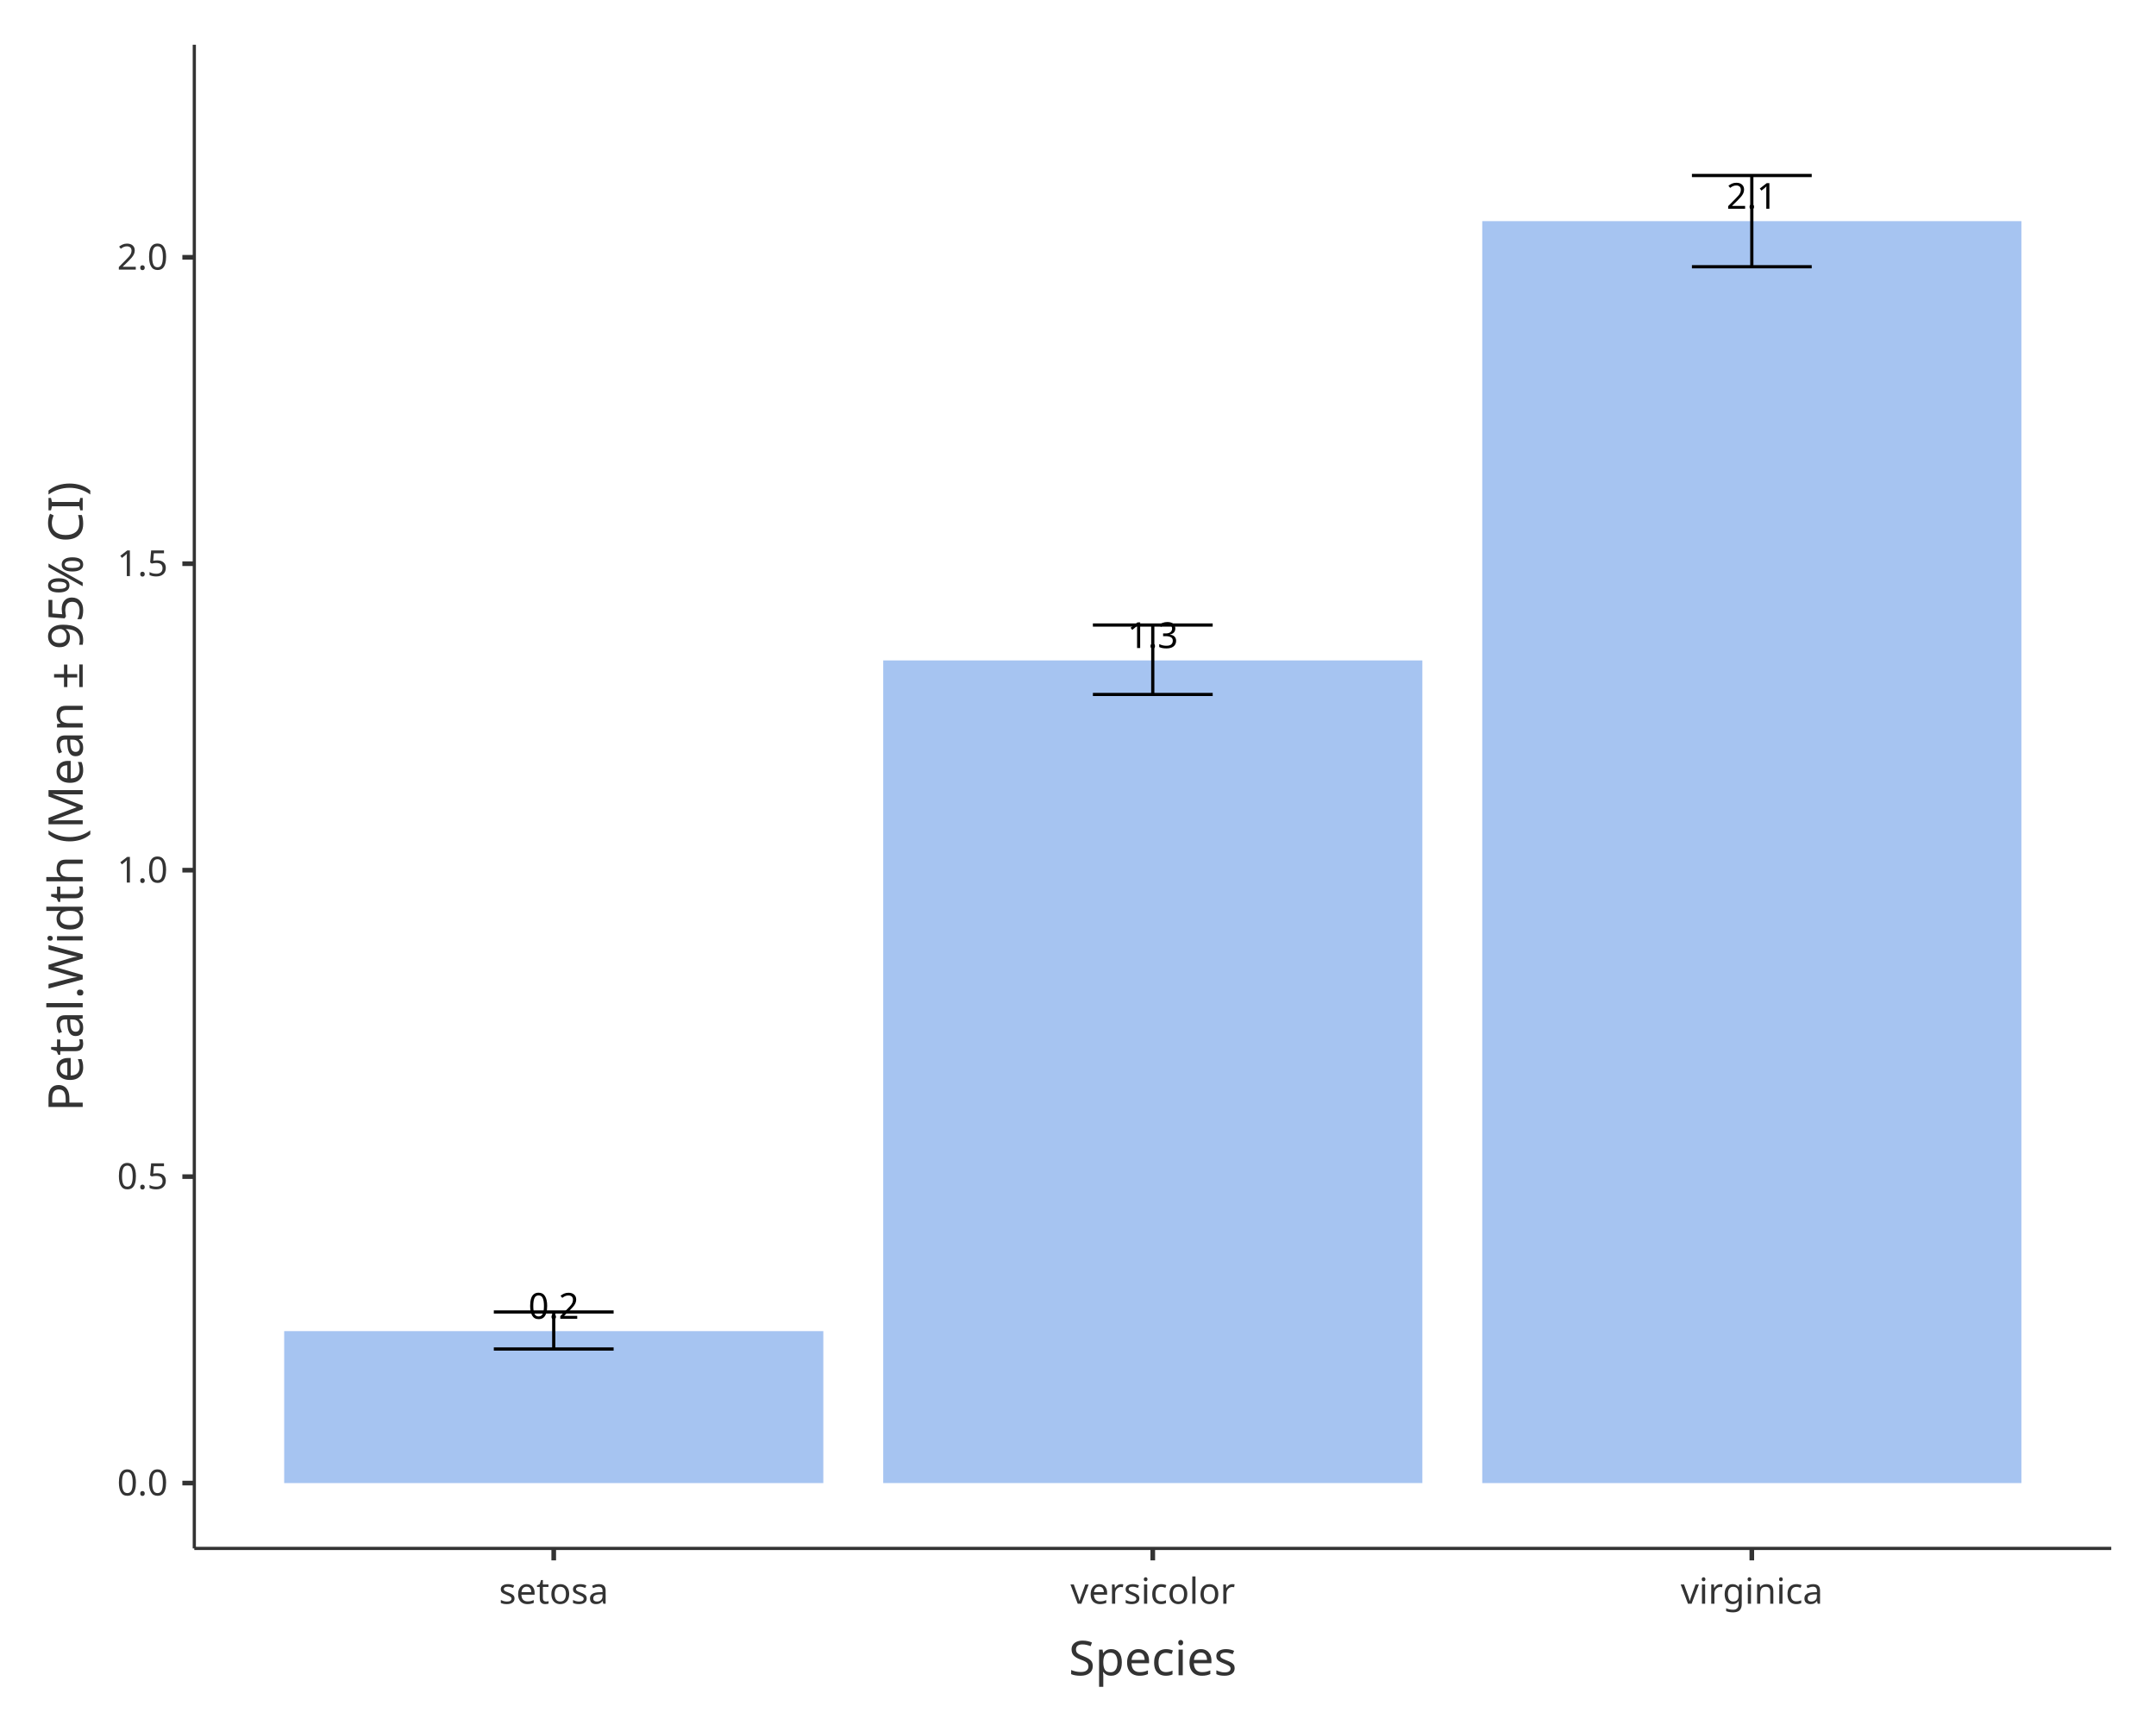
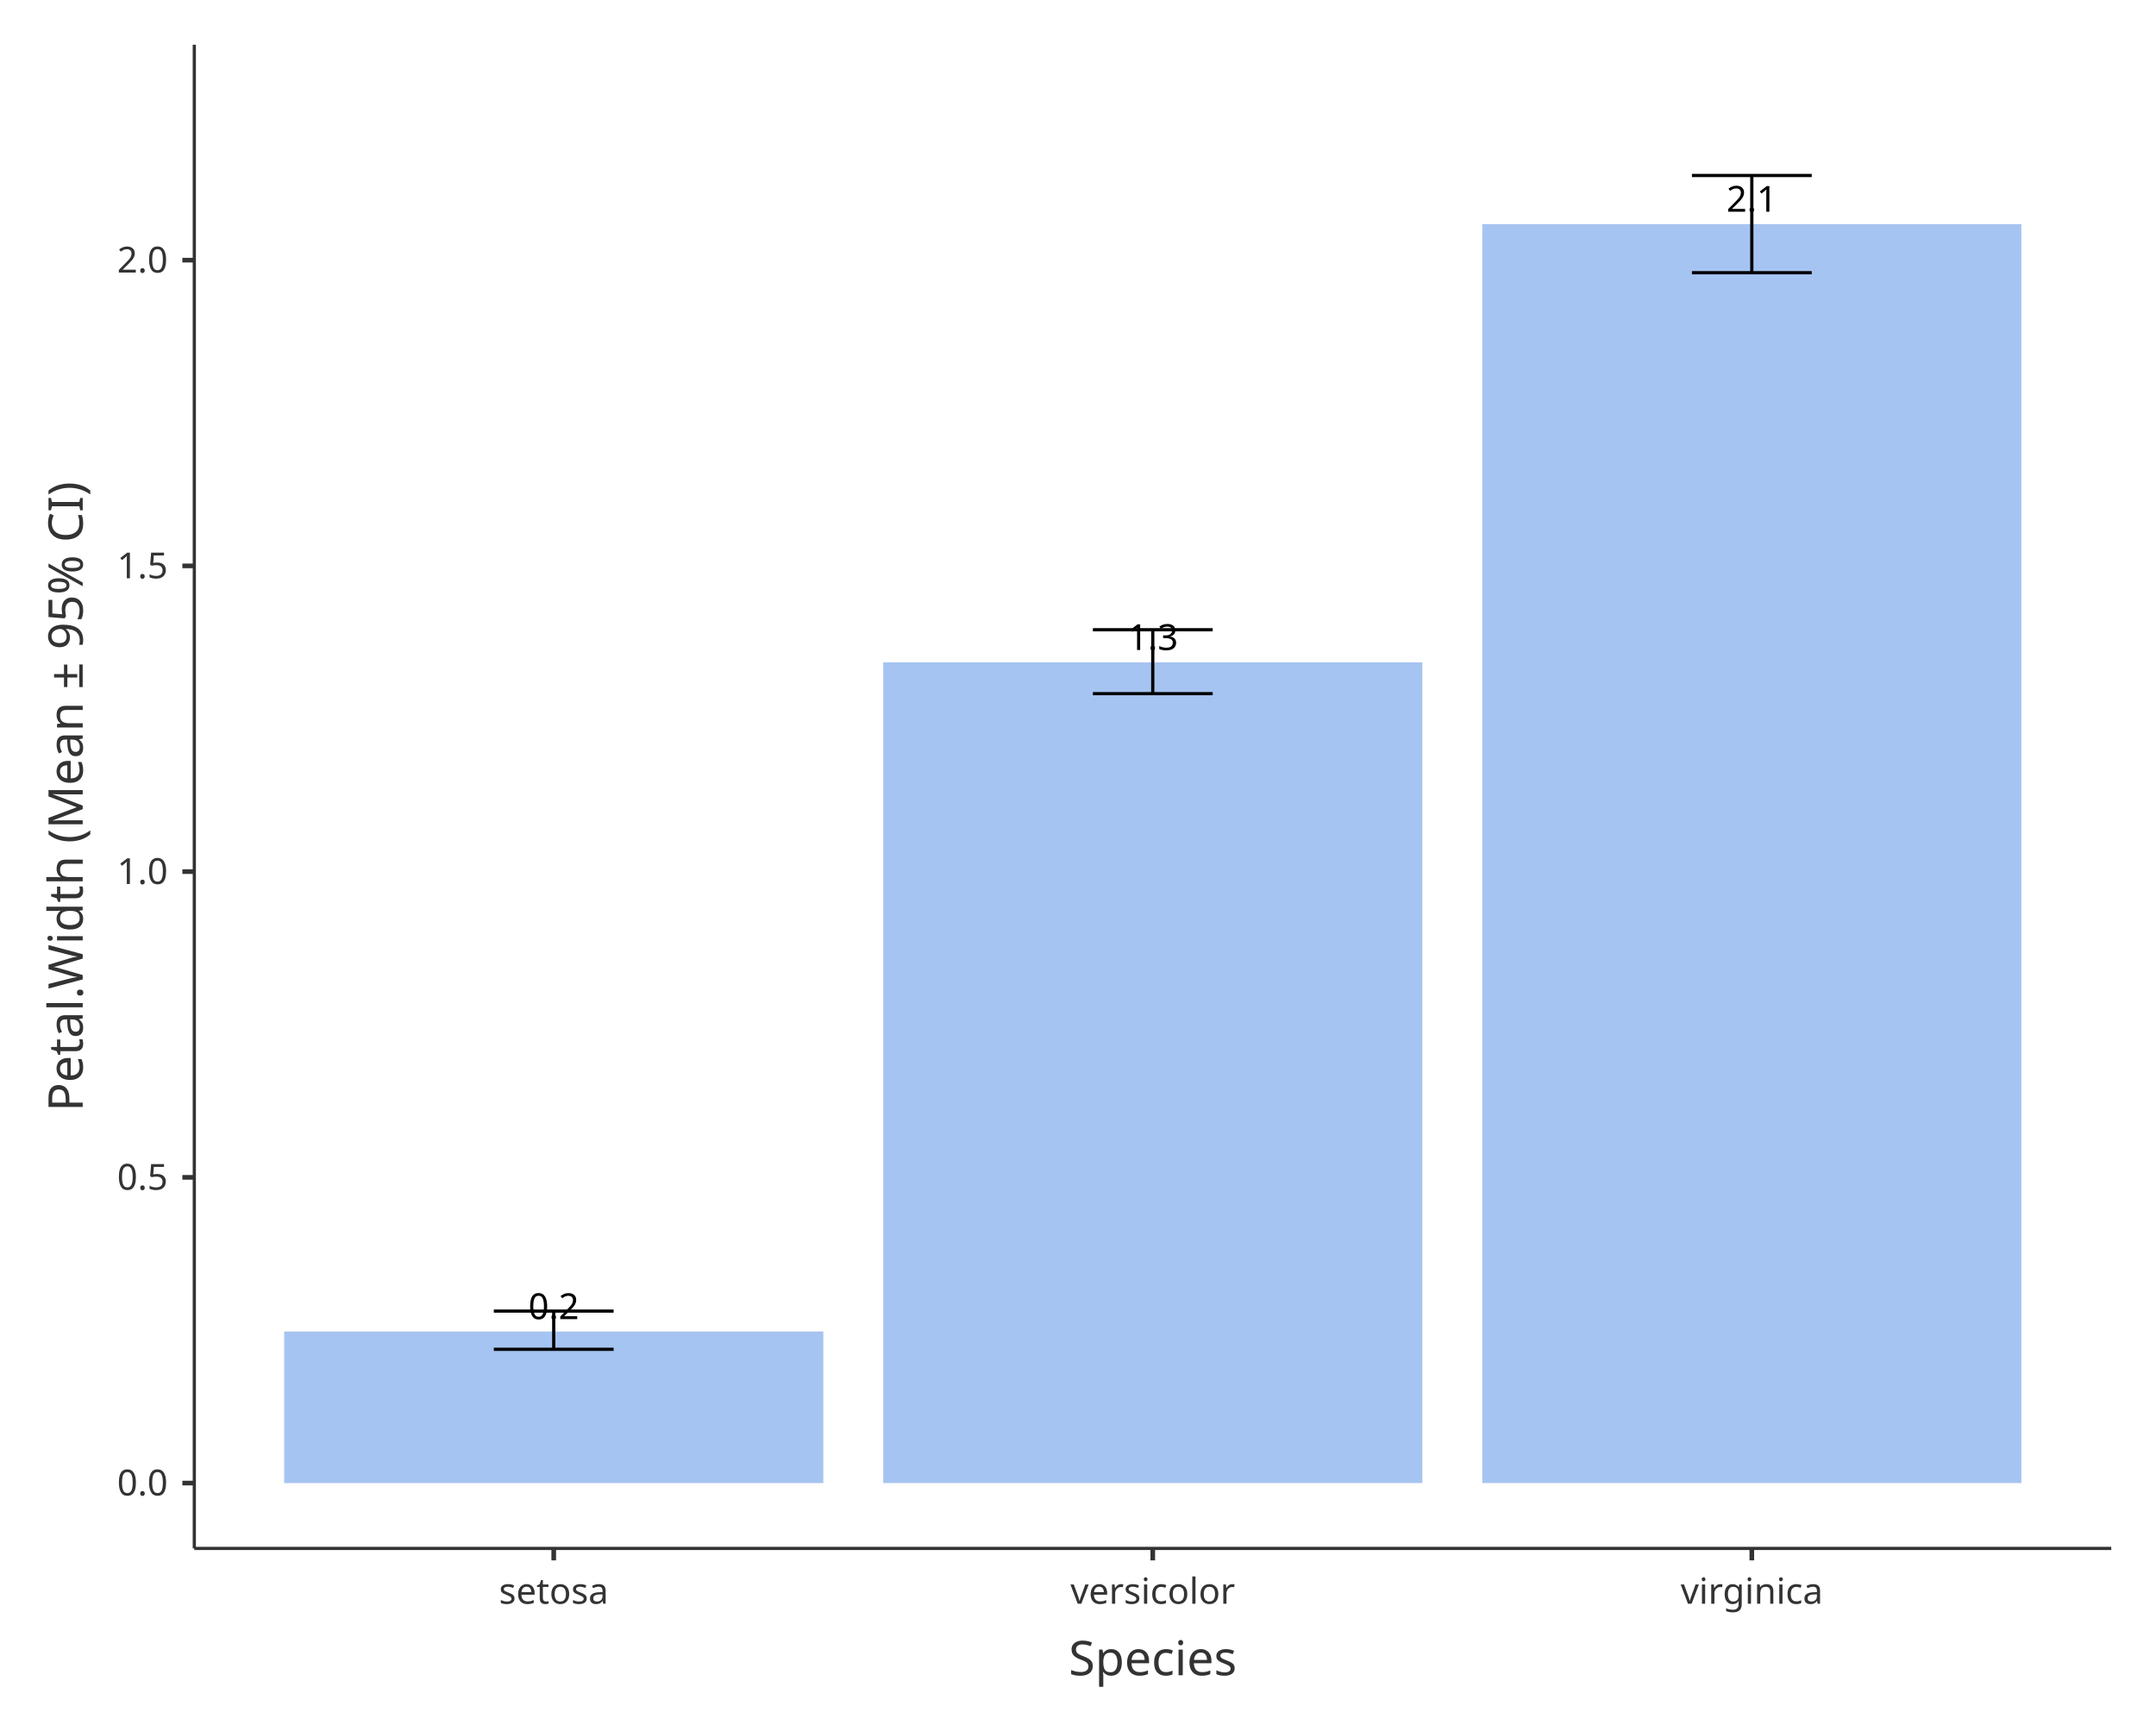
<svg xmlns="http://www.w3.org/2000/svg" class="svglite" data-engine-version="2.0" width="720.00pt" height="576.00pt" viewBox="0 0 720.00 576.00">
  <defs>
    <style type="text/css">
    .svglite line, .svglite polyline, .svglite polygon, .svglite path, .svglite rect, .svglite circle {
      fill: none;
      stroke: #000000;
      stroke-linecap: round;
      stroke-linejoin: round;
      stroke-miterlimit: 10.00;
    }
  </style>
  </defs>
  <rect width="100%" height="100%" style="stroke: none; fill: #FFFFFF;" />
  <defs>
    <clipPath id="cpMC4wMHw3MjAuMDB8MC4wMHw1NzYuMDA=">
      <rect x="0.00" y="0.00" width="720.00" height="576.00" />
    </clipPath>
  </defs>
  <g clip-path="url(#cpMC4wMHw3MjAuMDB8MC4wMHw1NzYuMDA=)">
    <rect x="0" y="0.00" width="720.00" height="576.00" style="stroke-width: 1.55; stroke: none;" />
    <rect x="64.89" y="14.94" width="640.17" height="502.10" style="stroke-width: 1.55; stroke: none;" />
-     <rect x="94.90" y="444.48" width="180.05" height="50.74" style="stroke-width: 1.55; stroke: none; stroke-linecap: butt; stroke-linejoin: miter; fill: #A6C4F1;" />
-     <rect x="294.95" y="220.52" width="180.05" height="274.69" style="stroke-width: 1.55; stroke: none; stroke-linecap: butt; stroke-linejoin: miter; fill: #A6C4F1;" />
-     <rect x="495.00" y="73.84" width="180.05" height="421.38" style="stroke-width: 1.55; stroke: none; stroke-linecap: butt; stroke-linejoin: miter; fill: #A6C4F1;" />
-     <text x="184.92" y="440.35" text-anchor="middle" style="font-size: 12.00px; font-family: sans;" textLength="16.68px" lengthAdjust="spacingAndGlyphs">0.2</text>
-     <text x="384.97" y="216.39" text-anchor="middle" style="font-size: 12.00px; font-family: sans;" textLength="16.68px" lengthAdjust="spacingAndGlyphs">1.3</text>
-     <text x="585.02" y="69.71" text-anchor="middle" style="font-size: 12.00px; font-family: sans;" textLength="16.68px" lengthAdjust="spacingAndGlyphs">2.1</text>
-     <polyline points="164.91,438.08 204.92,438.08 " style="stroke-width: 1.07; stroke-linecap: butt;" />
-     <polyline points="184.92,438.08 184.92,450.45 " style="stroke-width: 1.07; stroke-linecap: butt;" />
-     <polyline points="164.91,450.45 204.92,450.45 " style="stroke-width: 1.07; stroke-linecap: butt;" />
-     <polyline points="364.97,208.70 404.98,208.70 " style="stroke-width: 1.07; stroke-linecap: butt;" />
-     <polyline points="384.97,208.70 384.97,231.89 " style="stroke-width: 1.07; stroke-linecap: butt;" />
-     <polyline points="364.97,231.89 404.98,231.89 " style="stroke-width: 1.07; stroke-linecap: butt;" />
+     <rect x="94.90" y="444.60" width="180.05" height="50.62" style="stroke-width: 1.55; stroke: none; stroke-linecap: butt; stroke-linejoin: miter; fill: #A6C4F1;" />
+     <rect x="294.95" y="221.17" width="180.05" height="274.04" style="stroke-width: 1.55; stroke: none; stroke-linecap: butt; stroke-linejoin: miter; fill: #A6C4F1;" />
+     <rect x="495.00" y="74.83" width="180.05" height="420.38" style="stroke-width: 1.55; stroke: none; stroke-linecap: butt; stroke-linejoin: miter; fill: #A6C4F1;" />
+     <text x="184.92" y="440.47" text-anchor="middle" style="font-size: 12.00px; font-family: sans;" textLength="16.68px" lengthAdjust="spacingAndGlyphs">0.2</text>
+     <text x="384.97" y="217.04" text-anchor="middle" style="font-size: 12.00px; font-family: sans;" textLength="16.68px" lengthAdjust="spacingAndGlyphs">1.3</text>
+     <text x="585.02" y="70.70" text-anchor="middle" style="font-size: 12.00px; font-family: sans;" textLength="16.68px" lengthAdjust="spacingAndGlyphs">2.1</text>
+     <polyline points="164.91,437.79 204.92,437.79 " style="stroke-width: 1.07; stroke-linecap: butt;" />
+     <polyline points="184.92,437.79 184.92,450.55 " style="stroke-width: 1.07; stroke-linecap: butt;" />
+     <polyline points="164.91,450.55 204.92,450.55 " style="stroke-width: 1.07; stroke-linecap: butt;" />
+     <polyline points="364.97,210.28 404.98,210.28 " style="stroke-width: 1.07; stroke-linecap: butt;" />
+     <polyline points="384.97,210.28 384.97,231.62 " style="stroke-width: 1.07; stroke-linecap: butt;" />
+     <polyline points="364.97,231.62 404.98,231.62 " style="stroke-width: 1.07; stroke-linecap: butt;" />
    <polyline points="565.02,58.60 605.03,58.60 " style="stroke-width: 1.07; stroke-linecap: butt;" />
-     <polyline points="585.02,58.60 585.02,89.07 " style="stroke-width: 1.07; stroke-linecap: butt;" />
-     <polyline points="565.02,89.07 605.03,89.07 " style="stroke-width: 1.07; stroke-linecap: butt;" />
+     <polyline points="585.02,58.60 585.02,91.06 " style="stroke-width: 1.07; stroke-linecap: butt;" />
+     <polyline points="565.02,91.06 605.03,91.06 " style="stroke-width: 1.07; stroke-linecap: butt;" />
    <polyline points="64.89,517.04 64.89,14.94 " style="stroke-width: 1.07; stroke: #333333; stroke-linecap: butt;" />
    <text x="47.58" y="499.34" text-anchor="middle" style="font-size: 12.00px; fill: #333333; font-family: sans;" textLength="16.68px" lengthAdjust="spacingAndGlyphs">0.0</text>
-     <text x="47.58" y="397.02" text-anchor="middle" style="font-size: 12.00px; fill: #333333; font-family: sans;" textLength="16.68px" lengthAdjust="spacingAndGlyphs">0.5</text>
-     <text x="47.58" y="294.69" text-anchor="middle" style="font-size: 12.00px; fill: #333333; font-family: sans;" textLength="16.68px" lengthAdjust="spacingAndGlyphs">1.0</text>
-     <text x="47.58" y="192.36" text-anchor="middle" style="font-size: 12.00px; fill: #333333; font-family: sans;" textLength="16.68px" lengthAdjust="spacingAndGlyphs">1.5</text>
-     <text x="47.58" y="90.03" text-anchor="middle" style="font-size: 12.00px; fill: #333333; font-family: sans;" textLength="16.68px" lengthAdjust="spacingAndGlyphs">2.0</text>
+     <text x="47.58" y="397.26" text-anchor="middle" style="font-size: 12.00px; fill: #333333; font-family: sans;" textLength="16.68px" lengthAdjust="spacingAndGlyphs">0.5</text>
+     <text x="47.58" y="295.17" text-anchor="middle" style="font-size: 12.00px; fill: #333333; font-family: sans;" textLength="16.68px" lengthAdjust="spacingAndGlyphs">1.0</text>
+     <text x="47.58" y="193.09" text-anchor="middle" style="font-size: 12.00px; fill: #333333; font-family: sans;" textLength="16.68px" lengthAdjust="spacingAndGlyphs">1.5</text>
+     <text x="47.58" y="91.00" text-anchor="middle" style="font-size: 12.00px; fill: #333333; font-family: sans;" textLength="16.68px" lengthAdjust="spacingAndGlyphs">2.0</text>
    <polyline points="60.90,495.21 64.89,495.21 " style="stroke-width: 1.55; stroke: #333333; stroke-linecap: butt;" />
-     <polyline points="60.90,392.89 64.89,392.89 " style="stroke-width: 1.55; stroke: #333333; stroke-linecap: butt;" />
-     <polyline points="60.90,290.56 64.89,290.56 " style="stroke-width: 1.55; stroke: #333333; stroke-linecap: butt;" />
-     <polyline points="60.90,188.23 64.89,188.23 " style="stroke-width: 1.55; stroke: #333333; stroke-linecap: butt;" />
-     <polyline points="60.90,85.91 64.89,85.91 " style="stroke-width: 1.55; stroke: #333333; stroke-linecap: butt;" />
+     <polyline points="60.90,393.13 64.89,393.13 " style="stroke-width: 1.55; stroke: #333333; stroke-linecap: butt;" />
+     <polyline points="60.90,291.04 64.89,291.04 " style="stroke-width: 1.55; stroke: #333333; stroke-linecap: butt;" />
+     <polyline points="60.90,188.96 64.89,188.96 " style="stroke-width: 1.55; stroke: #333333; stroke-linecap: butt;" />
+     <polyline points="60.90,86.87 64.89,86.87 " style="stroke-width: 1.55; stroke: #333333; stroke-linecap: butt;" />
    <polyline points="64.89,517.04 705.06,517.04 " style="stroke-width: 1.07; stroke: #333333; stroke-linecap: butt;" />
    <polyline points="184.92,521.03 184.92,517.04 " style="stroke-width: 1.55; stroke: #333333; stroke-linecap: butt;" />
    <polyline points="384.97,521.03 384.97,517.04 " style="stroke-width: 1.55; stroke: #333333; stroke-linecap: butt;" />
    <polyline points="585.02,521.03 585.02,517.04 " style="stroke-width: 1.55; stroke: #333333; stroke-linecap: butt;" />
    <text x="184.92" y="535.51" text-anchor="middle" style="font-size: 12.00px; fill: #333333; font-family: sans;" textLength="35.37px" lengthAdjust="spacingAndGlyphs">setosa</text>
    <text x="384.97" y="535.51" text-anchor="middle" style="font-size: 12.00px; fill: #333333; font-family: sans;" textLength="51.36px" lengthAdjust="spacingAndGlyphs">versicolor</text>
    <text x="585.02" y="535.51" text-anchor="middle" style="font-size: 12.00px; fill: #333333; font-family: sans;" textLength="44.02px" lengthAdjust="spacingAndGlyphs">virginica</text>
    <text x="384.97" y="559.40" text-anchor="middle" style="font-size: 16.00px; fill: #333333; font-family: sans;" textLength="56.94px" lengthAdjust="spacingAndGlyphs">Species</text>
    <text transform="translate(27.62,265.99) rotate(-90)" text-anchor="middle" style="font-size: 16.00px; fill: #333333; font-family: sans;" textLength="207.09px" lengthAdjust="spacingAndGlyphs">Petal.Width (Mean ± 95% CI)</text>
  </g>
</svg>
